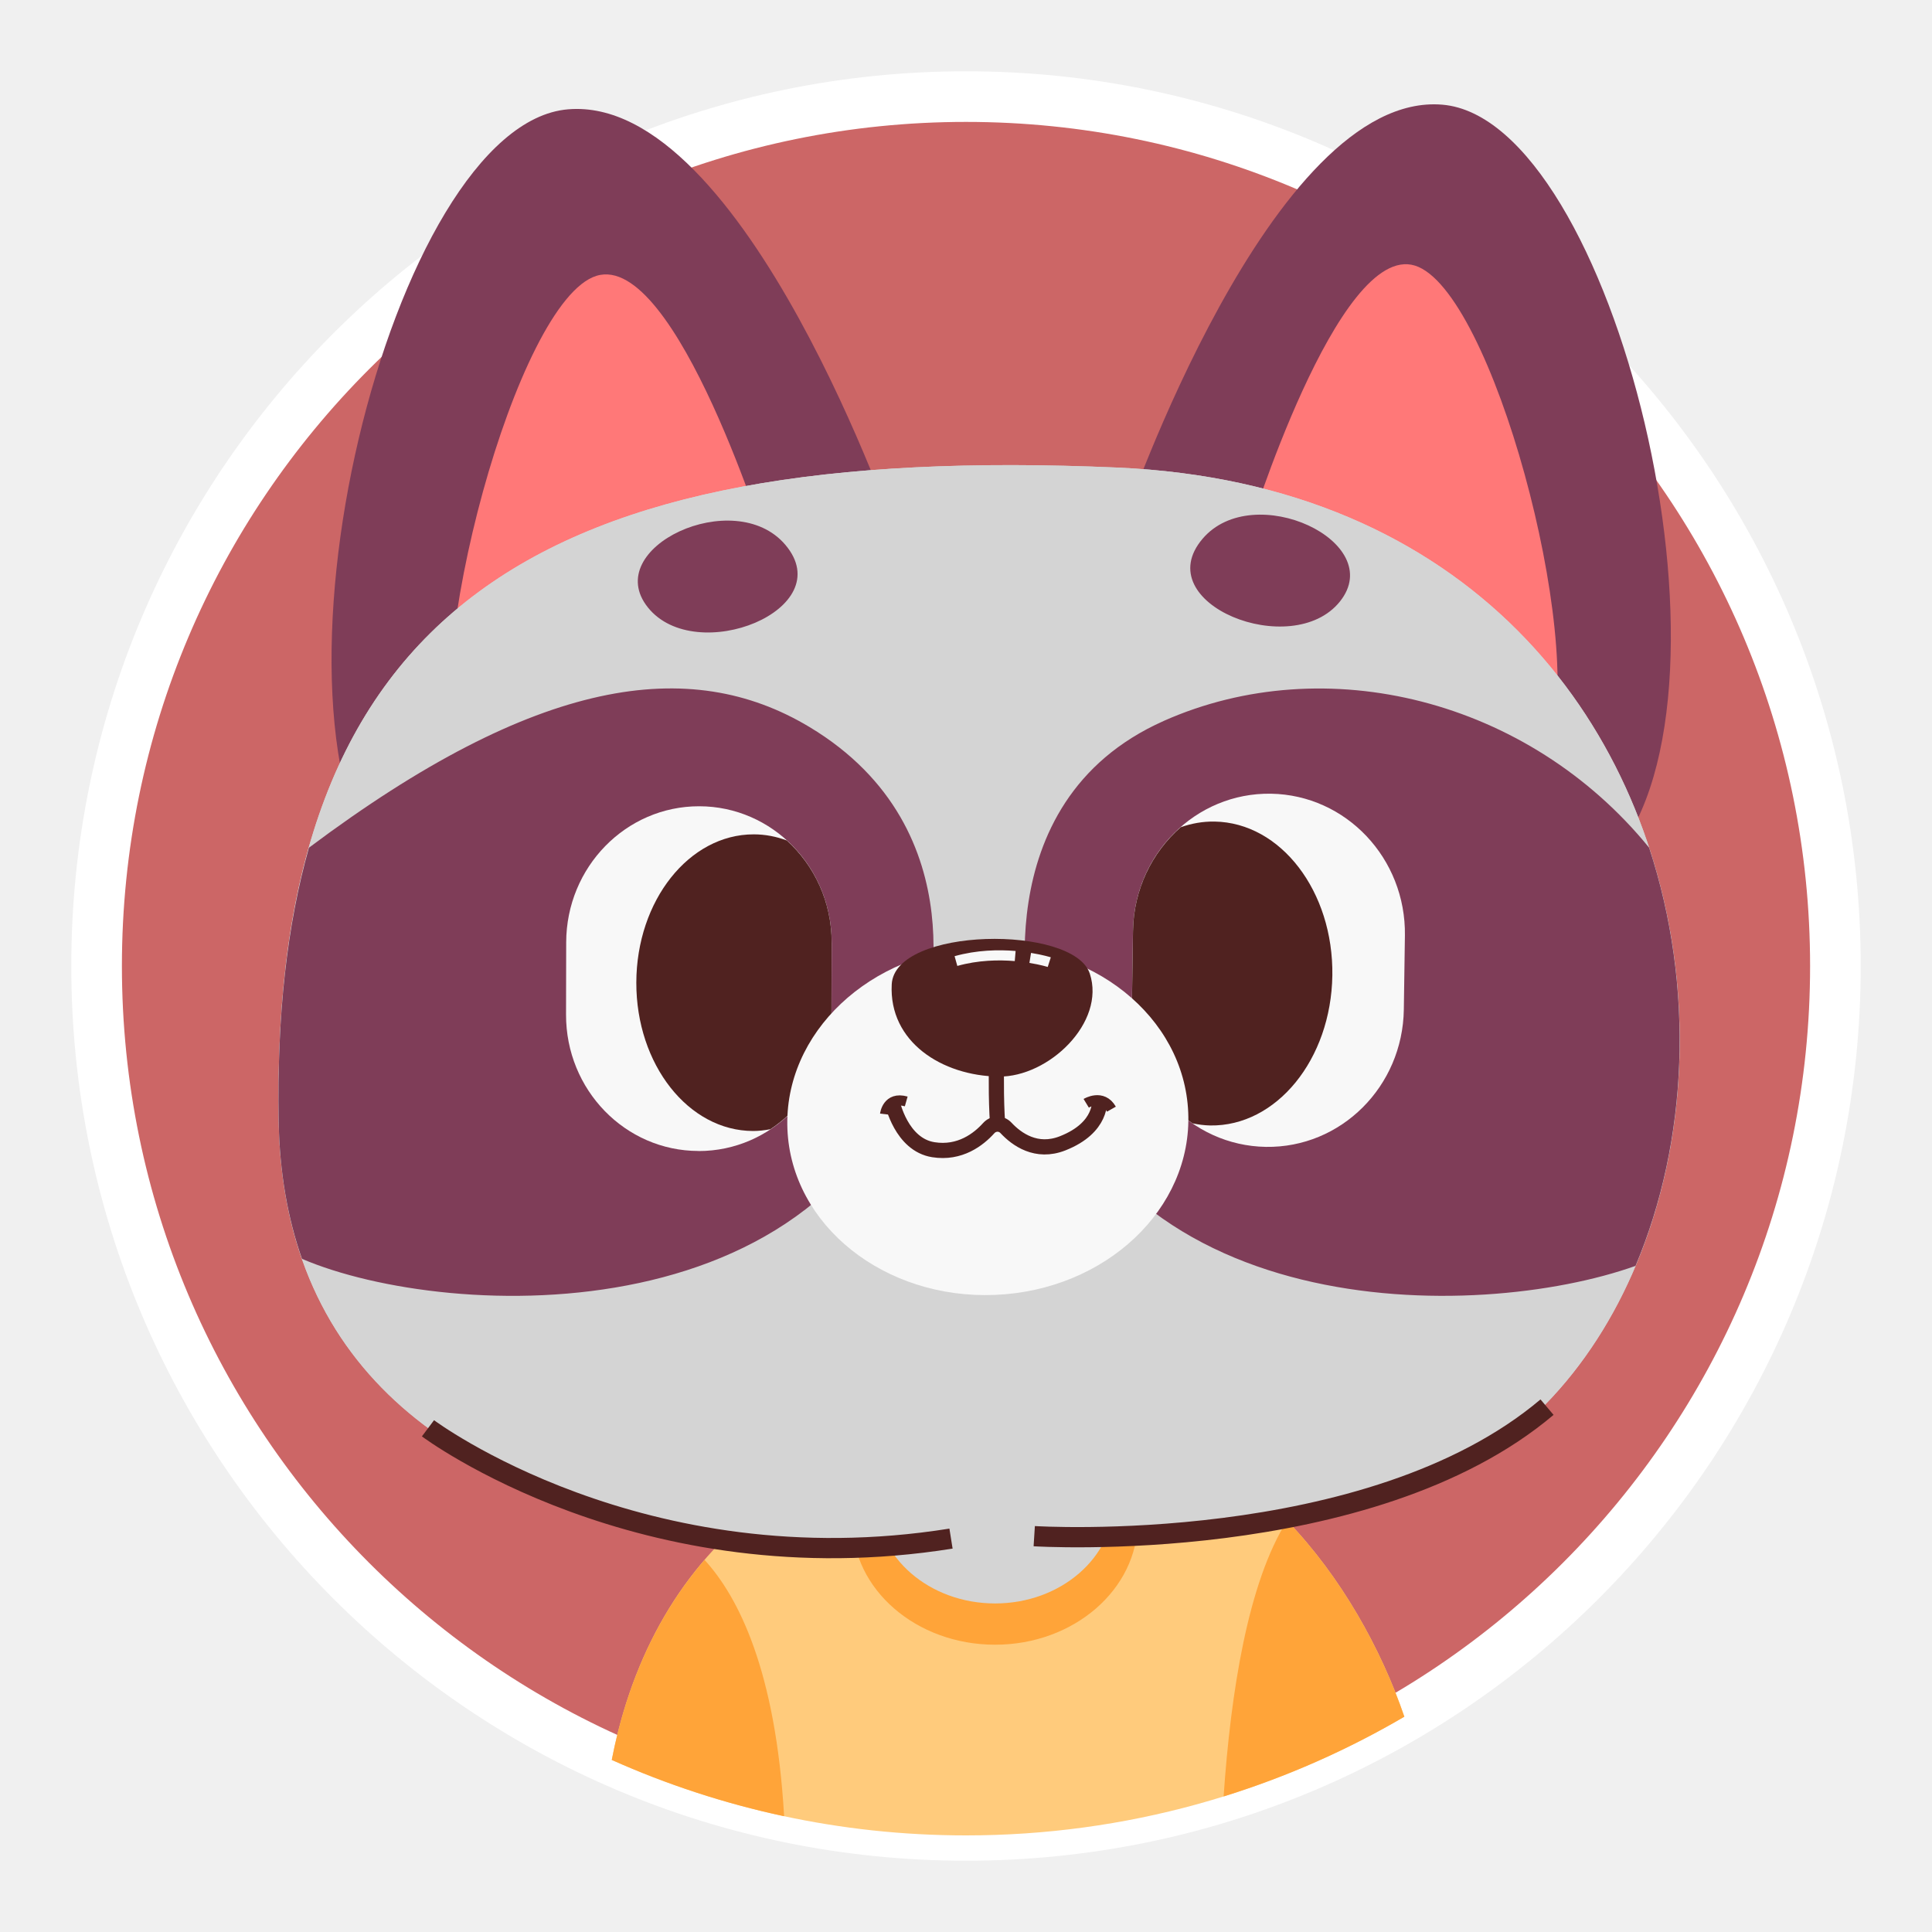
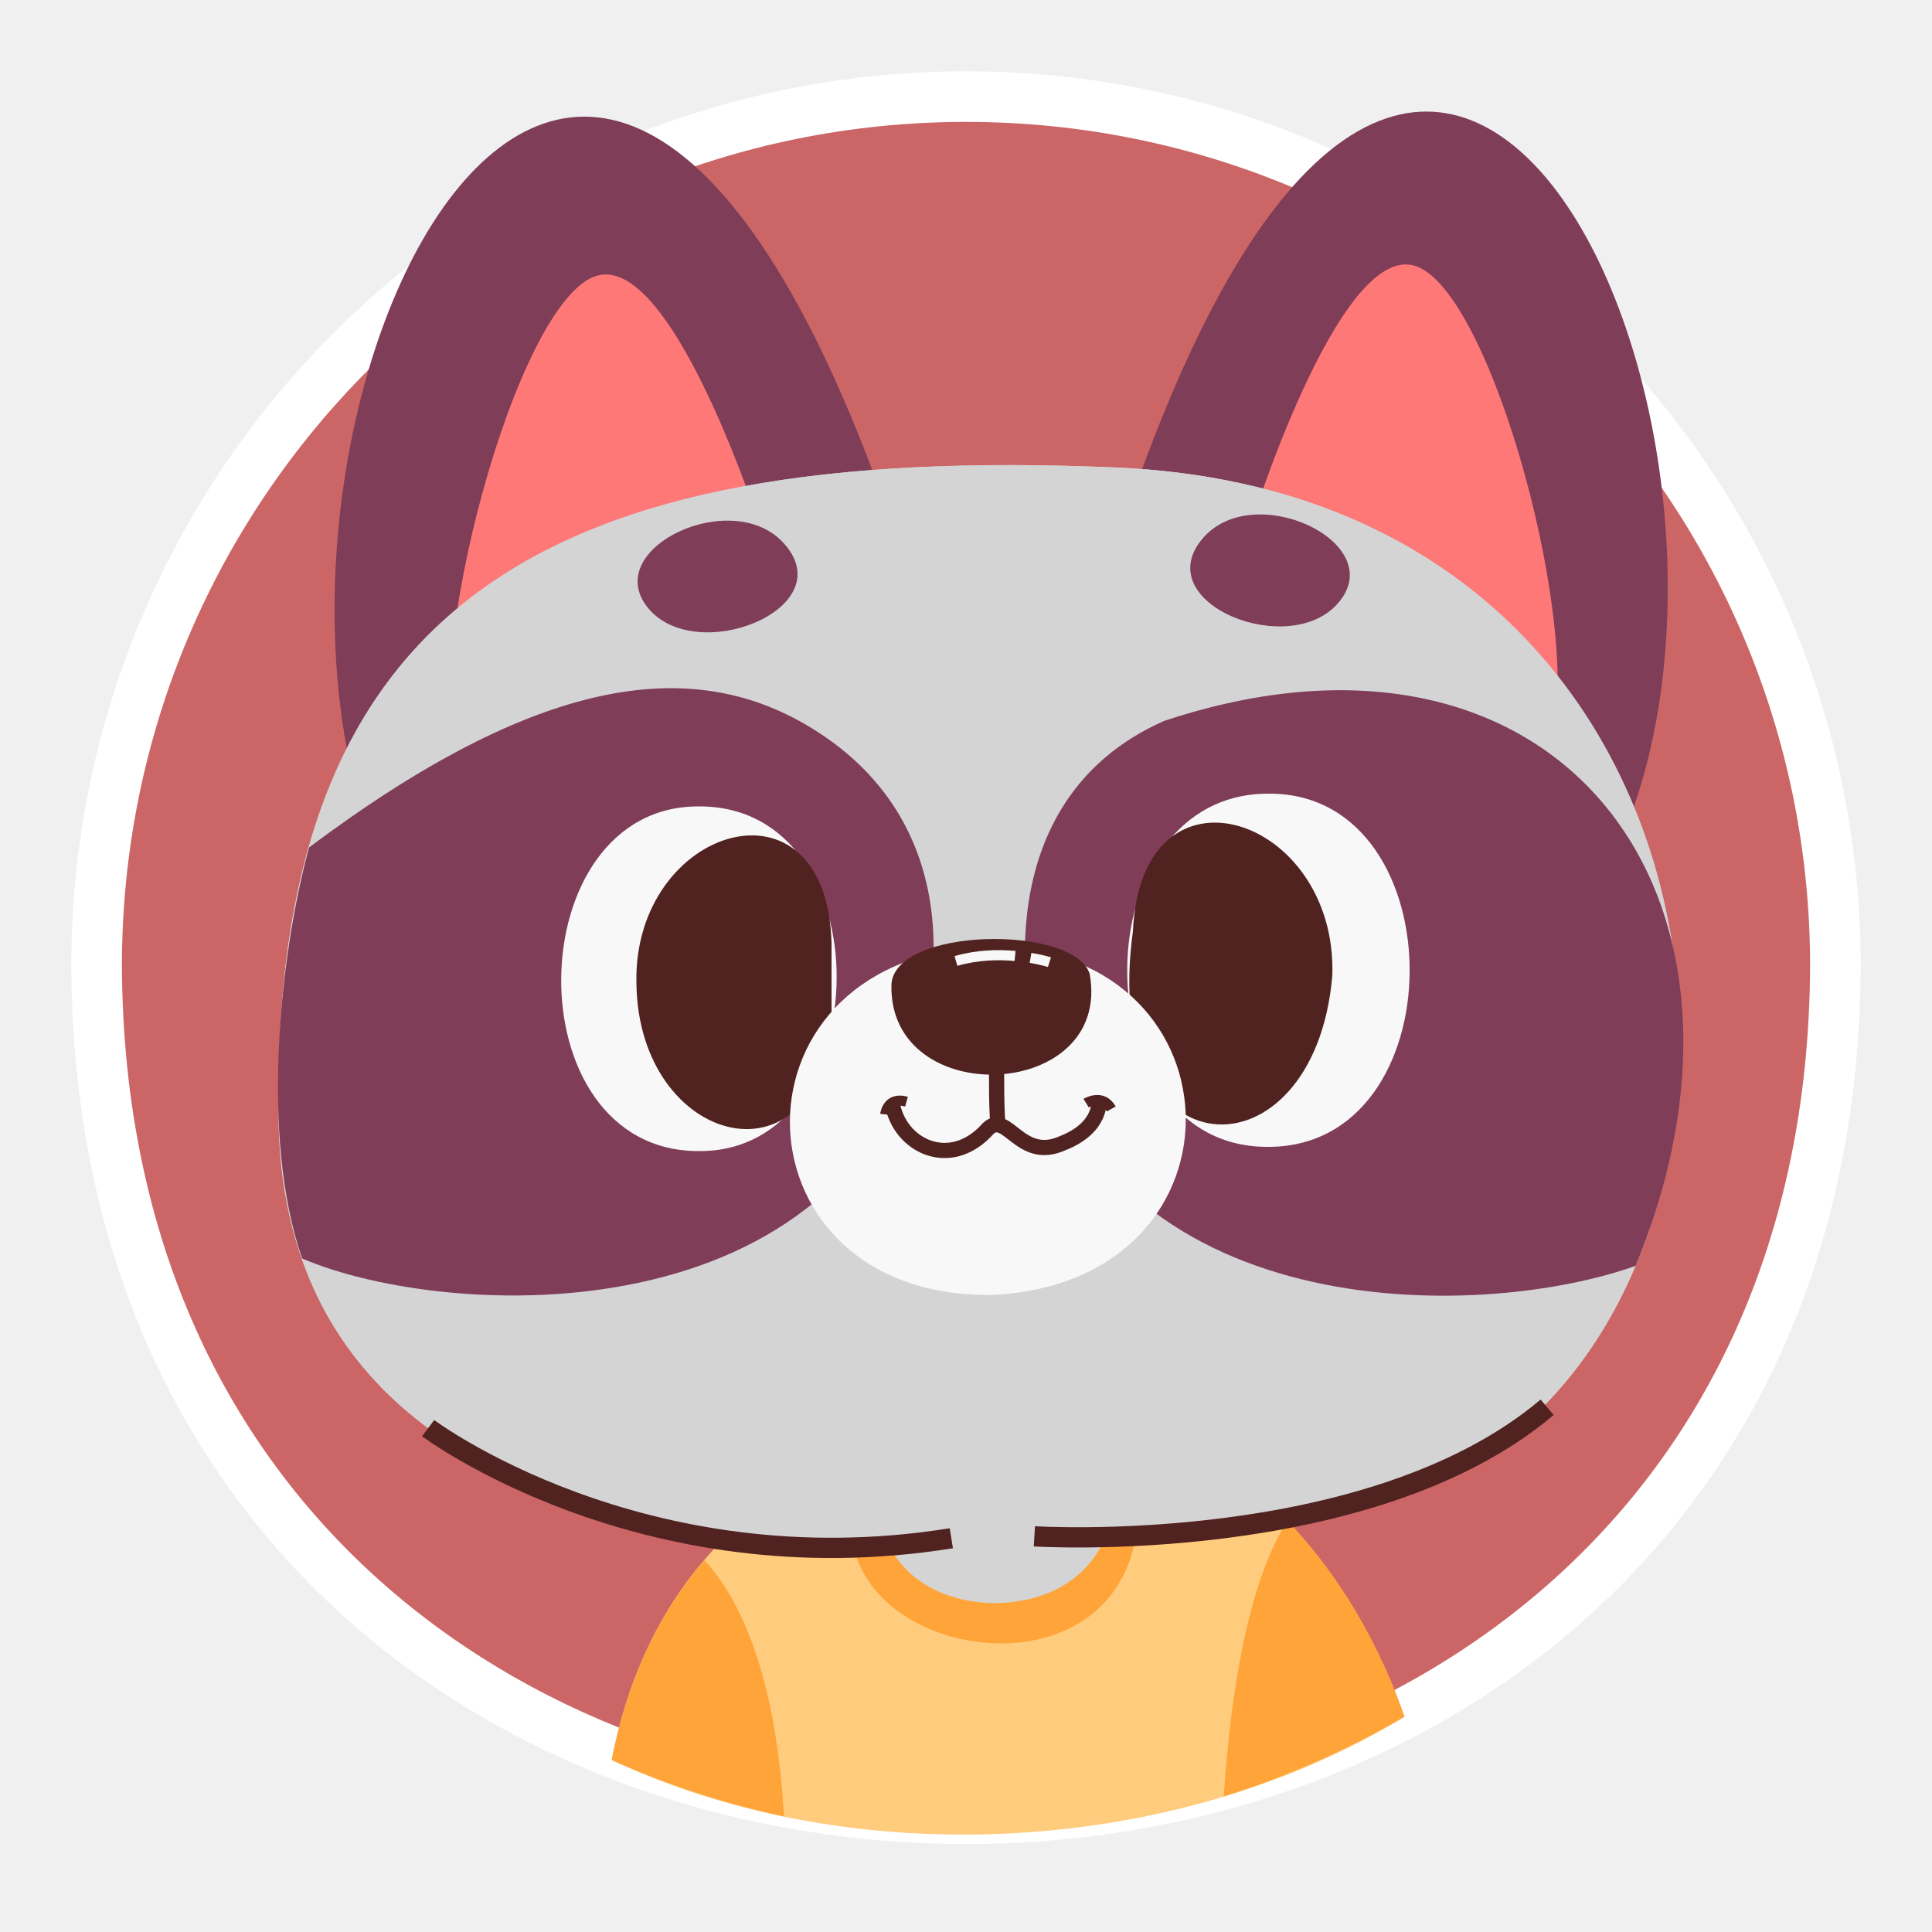
- <svg xmlns="http://www.w3.org/2000/svg" viewBox="0 0 500 500">
-   <rect x="25" y="25" width="450" height="450" rx="225" ry="225" fill="#c66" stroke="#fff" stroke-miterlimit="10" stroke-width="13.1" />
-   <path d="M280.94 367.69c-71.07-3.09-112.06 33.17-122.61 87.78 28.01 12.52 59.01 19.53 91.68 19.53 41.38 0 80.12-11.22 113.44-30.72-11.93-34.98-41.52-74.81-82.5-76.6Z" fill="#ffcb7c" />
-   <path d="M294.45 393.64c0-10.72-6.11-20.19-15.45-26-18.99-.64-35.82 1.55-50.44 6.18-4.97 5.45-7.97 12.33-7.97 19.82 0 17.68 16.53 32.01 36.93 32.01s36.93-14.33 36.93-32.01Zm-136.13 61.83a224.832 224.832 0 0 0 44.61 14.57c-2.18-37.72-11.83-56.76-20.59-66.34-12.11 14.08-20.13 31.68-24.02 51.77Zm158.35 9.45a224.205 224.205 0 0 0 46.77-20.64c-5.97-17.48-16.34-36.18-30.34-50.73-10.1 15.93-14.58 44.33-16.43 71.36Z" fill="#ffa439" />
-   <ellipse cx="257.53" cy="388.3" rx="30.77" ry="26.67" fill="#d4d4d4" />
-   <path d="M291.01 134.44S329.05 23.4 373.27 27.09c44.22 3.7 80.62 151.12 44.33 194.66" fill="#7f3d58" />
-   <path d="M323.01 137.99s23.23-75.45 43.18-69.25c19.95 6.2 44.1 96.38 34.89 124.12" fill="#ff7878" />
-   <path d="M232.15 139.39s-39.37-114.93-85.13-111.1c-45.77 3.83-83.44 156.41-45.88 201.46" fill="#7f3d58" />
-   <path d="M199.04 143.06S175 64.97 154.35 71.39c-20.65 6.42-45.64 99.75-36.11 128.46" fill="#ff7878" />
-   <path d="M72.12 290.03C69.86 156.92 140.15 114.53 289.03 121c183.06 7.96 181.81 246.52 61.68 268.99-89.69 16.78-276.33 32.98-278.59-99.96Z" fill="#d4d4d4" />
-   <path d="M72.12 290.03C69.86 156.92 140.15 114.53 289.03 121c183.06 7.96 181.81 246.52 61.68 268.99-89.69 16.78-276.33 32.98-278.59-99.96Z" fill="#d4d4d4" />
-   <path d="M311.22 139.44c13.14-15.46 47.92.77 35.55 16.23-12.37 15.46-49.78.51-35.55-16.23Zm-107.99 1.54c-13.14-15.46-47.92.77-35.55 16.23 12.37 15.46 49.78.51 35.55-16.23Zm97.94 45.6c-47.67 21.19-34.24 77.84-34.24 77.84 19.08 79.04 115.29 77.83 156.34 63.19 13.63-32.29 15.36-72.14 3.52-108.23-31.33-38.47-83.76-51.41-125.61-32.81Zm-91.71 1.55c-30.91-18.55-70.59-12.88-129.5 31.25-5.67 20.01-8.3 43.4-7.84 70.65.23 13.39 2.35 25.25 6.04 35.76 37.87 16.24 141.17 20.85 161.01-61.37 0 0 15.03-49.45-29.71-76.29Z" fill="#7f3d58" />
-   <path d="M267.66 397.56s86.73 5.47 132.71-33.39m-289.61 5.47s55.13 41.35 135.36 28.55" fill="none" stroke="#502220" stroke-miterlimit="10" stroke-width="5.24" />
-   <path d="M180.76 297.87c-18.97-.02-34.32-15.83-34.27-35.31l.04-18.67c.04-19.48 15.46-35.26 34.43-35.23 18.97.02 34.32 15.83 34.28 35.31l-.04 18.68c-.04 19.48-15.46 35.26-34.43 35.24" fill="#f8f8f8" />
-   <path d="M215.23 243.96c.03-10.54-4.48-19.98-11.61-26.45-2.71-1.01-5.57-1.58-8.54-1.58-16.74-.02-30.35 17.15-30.4 38.35-.05 21.2 13.49 38.4 30.23 38.42 1.52 0 3-.18 4.46-.46 9.48-6.27 15.79-17.17 15.81-29.61l.04-18.68Z" fill="#502220" />
-   <path d="M327.6 296.81c19.44.31 35.43-15.61 35.71-35.57l.28-19.13c.29-19.95-15.23-36.38-34.67-36.7-19.43-.31-35.42 15.61-35.71 35.57l-.28 19.13c-.29 19.96 15.23 36.38 34.66 36.7" fill="#f8f8f8" />
-   <path d="M293.22 240.98c.15-10.8 4.93-20.39 12.34-26.89 2.79-.99 5.73-1.52 8.77-1.47 17.15.27 30.79 18.1 30.48 39.82-.32 21.72-14.47 39.1-31.62 38.83-1.56-.03-3.07-.24-4.56-.55-9.6-6.59-15.88-17.87-15.69-30.6l.28-19.13Z" fill="#502220" />
-   <ellipse cx="255.63" cy="290.1" rx="51.91" ry="45.08" transform="rotate(-2.36 255.095 289.629)" fill="#f8f8f8" />
-   <path d="M282.04 251.97c-4.16-12.68-50.48-12.12-51.26 2.77-.78 14.89 13 23.69 27.67 23.88 12.93.17 27.75-13.98 23.59-26.66Z" fill="#502220" />
-   <path d="M262.73 247.42c-4.31-.36-9.76-.26-15.33 1.3m24.15.28s-1.88-.6-4.93-1.09" fill="none" stroke="#f8f8f8" stroke-miterlimit="10" stroke-width="2.62" />
-   <path d="M258.35 258.85s-1.14 23.47.01 33.91" fill="none" stroke="#502220" stroke-miterlimit="10" stroke-width="3.93" />
-   <g fill="none" stroke="#502220" stroke-miterlimit="10">
-     <path d="M230.95 285.39s2.28 10.82 10.58 12.15c6.9 1.11 11.74-2.68 14.34-5.57 1.22-1.36 3.25-1.4 4.49-.06 2.74 2.93 7.84 6.66 14.65 3.98 10.47-4.12 9.53-11.25 9.53-11.25" stroke-width="3.93" />
-     <path d="M229.06 288.35s.54-4.7 5.47-3.3m46.58.48s4.21-2.56 6.53 1.52" stroke-width="2.62" />
-   </g>
+ <svg xmlns="http://www.w3.org/2000/svg" version="1.1" id="Layer_1" x="0" y="0" viewBox="0 0 500 500" xml:space="preserve">
+   <style>.st3{fill:#d4d4d4}.st4{fill:#7f3d58}.st5{fill:#ff7878}.st7{fill:#f8f8f8}.st8{fill:#502220}.st10{fill:none;stroke:#502220;stroke-width:3.93;stroke-miterlimit:10}</style>
+   <path d="M250 25c124.3 0 225 100.7 225 225-1.3 294.3-448.7 294.2-450 0C25 125.7 125.7 25 250 25z" fill="#c66" stroke="#fff" stroke-width="13.1" stroke-miterlimit="10" />
+   <path d="M280.9 367.7c-71.1-3.1-112.1 33.2-122.6 87.8 62.8 29.5 146.5 24.7 205.1-11.2-11.9-35-41.5-74.8-82.5-76.6z" fill="#ffcb7c" />
+   <path d="M294.5 393.6c0-10.7-6.1-20.2-15.5-26-19-.6-35.8 1.5-50.4 6.2-36.4 50 61.2 76 65.9 19.8zm-136.2 61.9c14.3 6.4 29.3 11.3 44.6 14.6-2.2-37.7-11.8-56.8-20.6-66.3-12.1 14-20.1 31.6-24 51.7zm158.4 9.4c16.3-5.1 32-12 46.8-20.6-6-17.5-16.3-36.2-30.3-50.7-10.2 15.9-14.7 44.3-16.5 71.3z" fill="#ffa439" />
+   <path class="st3" d="M257.5 361.6c40.5.6 40.5 52.7 0 53.3-40.4-.6-40.4-52.6 0-53.3z" />
+   <path class="st4" d="M291 134.4c79.3-234.6 177.5-20.1 126.6 87.3" />
+   <path class="st5" d="M323 138s23.2-75.4 43.2-69.2c20 6.2 44.1 96.4 34.9 124.1" />
+   <path class="st4" d="M232.1 139.4c-82.1-242.8-183.7-20.8-131 90.4" />
+   <path class="st5" d="M199 143.1S175 65 154.3 71.4s-45.6 99.8-36.1 128.5" />
+   <path class="st3" d="M72.1 290c-2.3-133.1 68-175.5 216.9-169 183.1 8 181.8 246.5 61.7 269C261 406.8 74.4 423 72.1 290z" />
+   <path class="st3" d="M72.1 290c-2.3-133.1 68-175.5 216.9-169 183.1 8 181.8 246.5 61.7 269C261 406.8 74.4 423 72.1 290z" />
+   <path class="st4" d="M311.2 139.4c13.1-15.5 47.9.8 35.5 16.2-12.3 15.5-49.7.6-35.5-16.2zm-108 1.6c-13.1-15.5-47.9.8-35.6 16.2s49.9.5 35.6-16.2zm98 45.6c-47.7 21.2-34.2 77.8-34.2 77.8 19.1 79 115.3 77.8 156.3 63.2 39.8-96.6-20.8-174.7-122.1-141zm-91.7 1.5c-30.9-18.6-70.6-12.9-129.5 31.2-7.6 27.9-12.7 75-1.8 106.4 37.9 16.2 141.2 20.9 161-61.4 0 .1 15-49.3-29.7-76.2z" />
+   <path d="M267.7 397.6s86.7 5.5 132.7-33.4m-289.6 5.4s55.1 41.4 135.4 28.5" fill="none" stroke="#502220" stroke-width="5.24" stroke-miterlimit="10" />
+   <path class="st7" d="M180.8 297.9c-48.2 0-46.7-89.6.2-89.2 48.1-.1 46.7 89.6-.2 89.2" />
+   <path class="st8" d="M215.2 244c-1.3-45.5-51.3-30.2-50.5 10.3.4 42.7 48 54.5 50.5 8.3V244z" />
+   <path class="st7" d="M327.6 296.8c49.4.8 49.4-91 1.3-91.4-49.3-.8-49.4 91-1.3 91.4" />
+   <path class="st8" d="M293.2 241c2.1-46.6 53-30 51.6 11.5-4.6 53.7-60.4 52.5-51.6-11.5z" />
+   <path class="st7" d="M253.8 245c68.3-1.7 71.9 86.2 3.7 90.1-68.3 1.7-71.9-86.2-3.7-90.1z" />
+   <path class="st8" d="M282 252c-4.2-12.7-50.5-12.1-51.3 2.8-.8 32.8 57.3 30.2 51.3-2.8z" />
+   <path d="M262.7 247.4c-4.3-.4-9.8-.3-15.3 1.3m24.2.3s-1.9-.6-4.9-1.1" fill="none" stroke="#f8f8f8" stroke-width="2.62" stroke-miterlimit="10" />
+   <path class="st10" d="M258.4 258.9s-1.1 23.5 0 33.9" />
+   <path class="st10" d="M230.9 285.4c1.7 11 15 17.8 24.9 6.6 4.9-4.4 8.3 8.7 19.1 3.9 10.5-4.1 9.5-11.2 9.5-11.2" />
+   <path d="M229.1 288.4s.5-4.7 5.5-3.3m46.5.4s4.2-2.6 6.5 1.5" fill="none" stroke="#502220" stroke-width="2.62" stroke-miterlimit="10" />
</svg>
